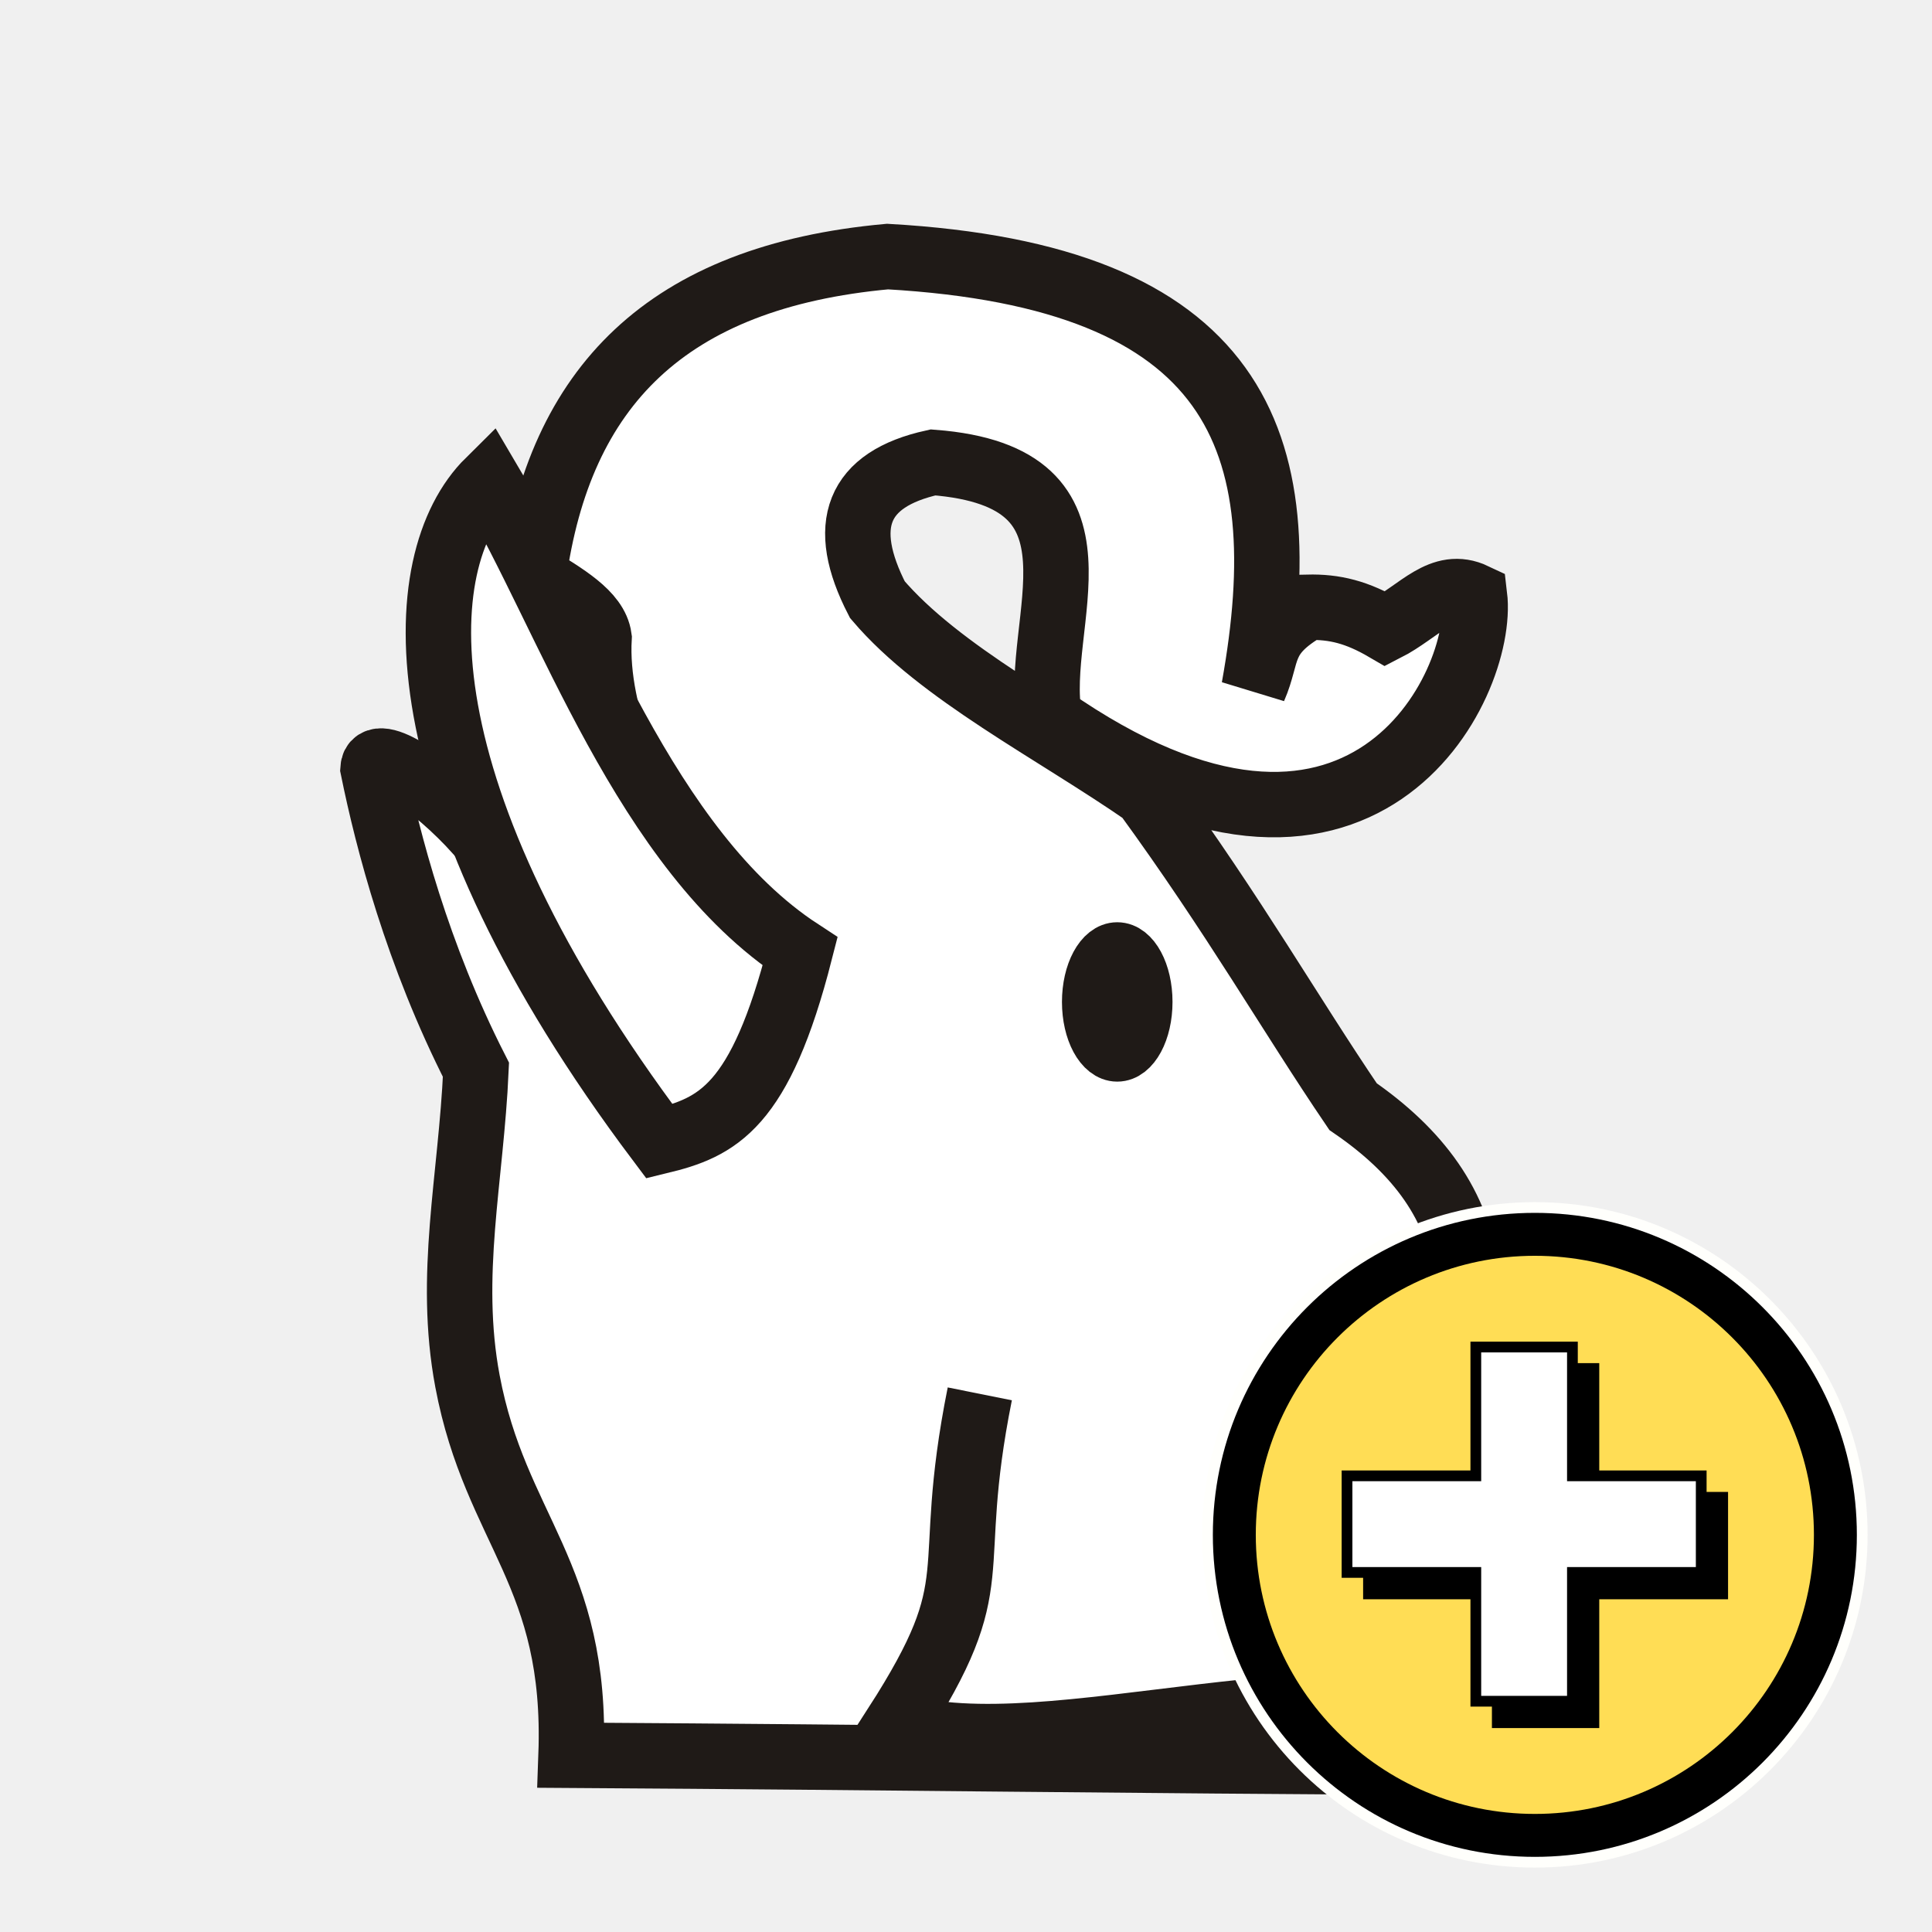
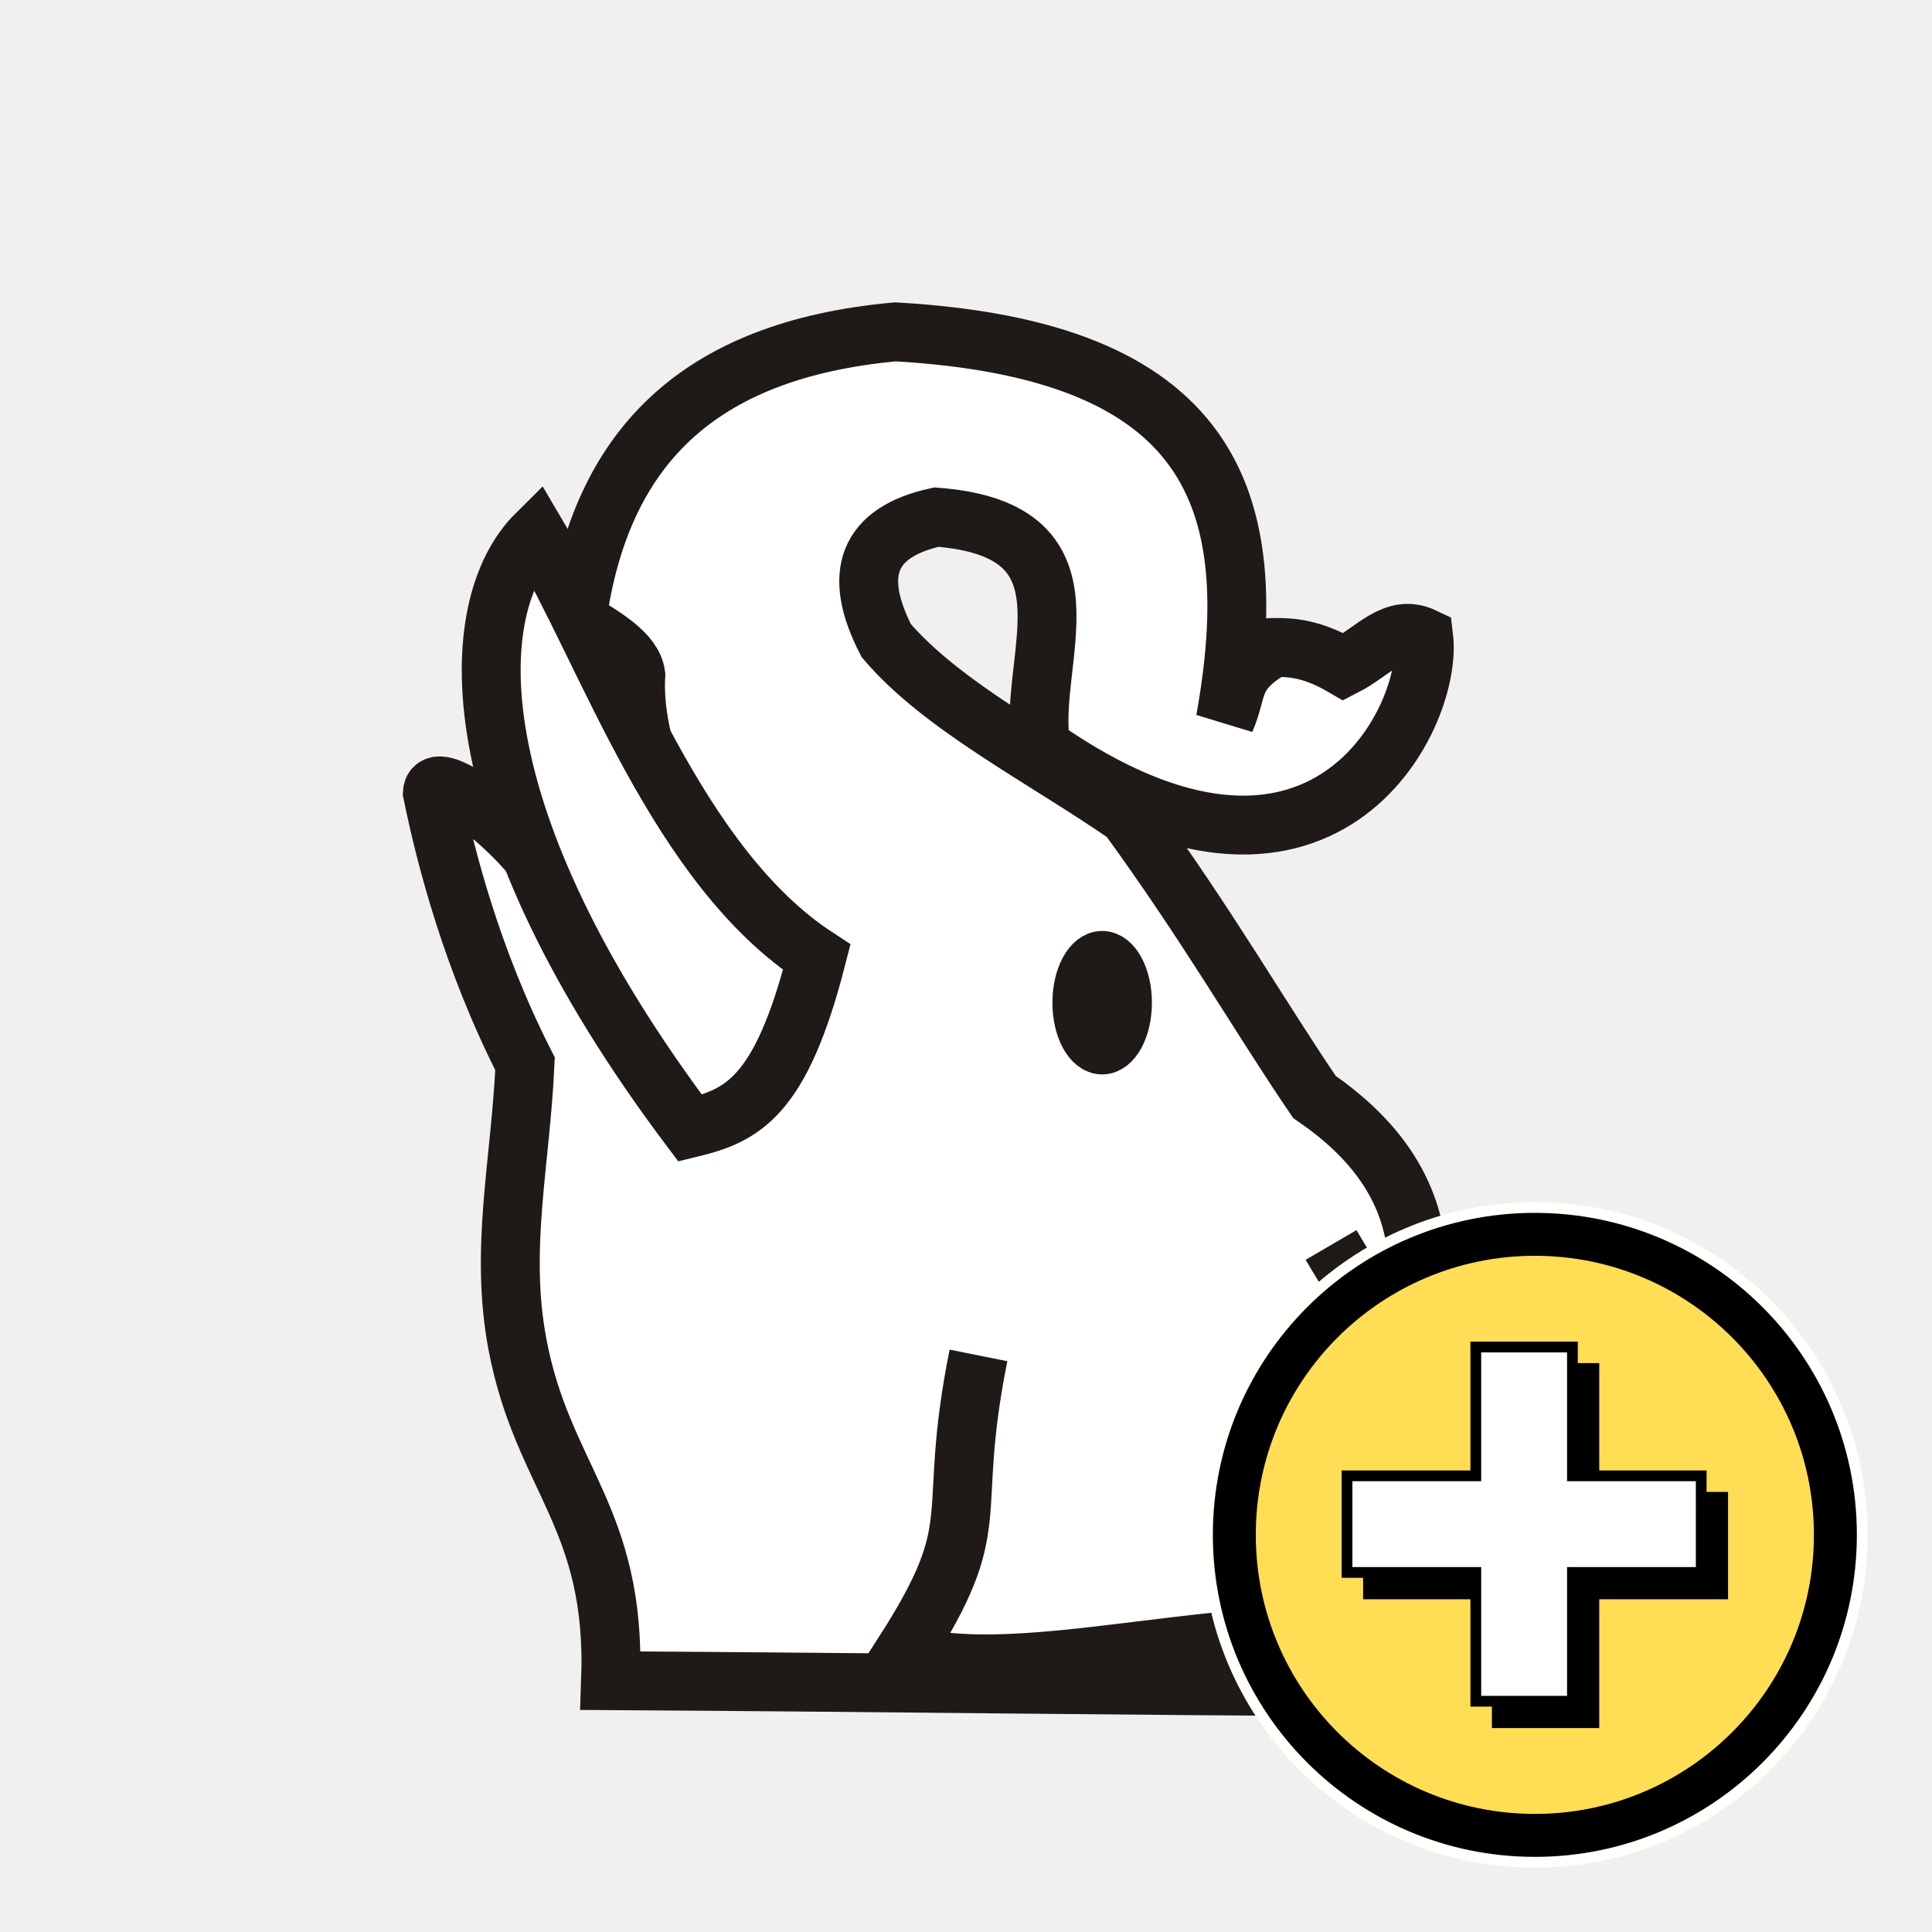
<svg xmlns="http://www.w3.org/2000/svg" xmlns:xlink="http://www.w3.org/1999/xlink" clip-rule="evenodd" fill-rule="evenodd" height="177.17" image-rendering="optimizeQuality" shape-rendering="geometricPrecision" viewBox="0 0 50 50" width="177.17" version="1.1" id="svg24">
  <defs id="defs28" />
  <linearGradient id="a">
    <stop offset="0" stop-color="#fff" id="stop2" />
    <stop offset="1" stop-color="#808080" id="stop4" />
  </linearGradient>
  <linearGradient id="b" gradientTransform="matrix(-0.1823322,0,0,0.1373423,63.30774,-54.04261)" gradientUnits="userSpaceOnUse" x1="263.886" x2="226.603" xlink:href="#a" y1="556.028" y2="613.101" />
  <linearGradient id="c" gradientUnits="userSpaceOnUse" x1="99.346" x2="78.266" xlink:href="#a" y1="53.235" y2="53.235" gradientTransform="matrix(-0.9915509,0,0,0.9555981,115.5724,-21.333)" />
  <linearGradient id="d" gradientUnits="userSpaceOnUse" x1="103.517" x2="80.967" y1="65.572" y2="65.572" gradientTransform="matrix(-0.9915509,0,0,0.9555981,115.5724,-21.333)">
    <stop offset="0" stop-color="#fff" id="stop9" />
    <stop offset="1" stop-color="#999" id="stop11" />
  </linearGradient>
-   <path d="m 14.779,45.426 c 8.662,0.054 13.998,0.142 22.596,0.182 -0.034,-1.874 -0.621,-3.749 -1.703,-5.623 3.629,-5.71 2.689,-9.049 -0.655,-11.345 -1.629,-2.4 -3.065,-4.927 -5.37,-8.09 -2.388,-1.653 -5.323,-3.13 -6.941,-5.031 -0.991,-1.923 -0.532,-3.117 1.441,-3.552 4.888,0.375 2.565,4.144 3.012,6.61 8.088,5.646 11.28,-0.853 11.002,-3.157 -0.859,-0.407 -1.425,0.405 -2.303,0.853 -0.739,-0.431 -1.313,-0.574 -2.019,-0.557 -1.269,0.731 -0.992,1.194 -1.384,2.09 1.163,-6.44 -0.448,-10.652 -9.486,-11.166 -5.732,0.522 -8.489,3.389 -9.16,8.281 0.783,0.493 1.61,0.952 1.695,1.584 -0.119,2.069 1.034,4.257 1.834,6.413 l -0.832,0.481 0.185,1.231 c 0.148,0.335 1.005,-0.386 1.271,-0.07 0.33,0.392 0.545,2.016 0.475,2.303 -1.057,-2.645 -3.593,-3.693 -6.077,-5.326 -1.122,-1.254 -2.666,-2.289 -2.706,-1.645 0.38,1.866 1.144,4.811 2.664,7.794 -0.126,2.821 -0.734,5.32 -0.22,8.057 0.727,3.871 2.852,4.974 2.681,9.683 z" fill="url(#c)" stroke-width="1.693" id="path14" style="fill:#ffffff;stroke:#1f1a17;fill-opacity:1" />
-   <path d="m 20.707,24.624 c -1.034,4.045 -2.142,4.55 -3.641,4.914 -6.771,-9.008 -6.501,-15.024 -4.416,-17.087 2.066,3.492 4.038,9.546 8.057,12.173 z" fill="url(#b)" stroke-width="1.693" id="path16" style="fill:#ffffff;stroke:#1f1a17;fill-opacity:1" />
-   <ellipse cx="-28.914" cy="25.93" fill="#1f1a17" rx="0.737" ry="1.369" stroke-linecap="square" stroke-linejoin="bevel" stroke-width="1.387" id="ellipse18" style="stroke:#1f1a17" transform="scale(-1,1)" />
-   <path d="m 35.496,32.897 c 1.766,3.023 4.311,6.012 4.781,11.891 -5.694,-1.96 -13.043,1.051 -17.091,-0.129 2.48,-3.859 1.198,-3.735 2.171,-8.586" fill="url(#d)" stroke-width="1.693" id="path20" style="fill:#ffffff;stroke:#1f1a17;fill-opacity:1" />
+   <g id="g854" transform="matrix(0.9,0,0,0.9,2.501305,2.612465)">
+     <path d="m 14.779,45.426 c 8.662,0.054 13.998,0.142 22.596,0.182 -0.034,-1.874 -0.621,-3.749 -1.703,-5.623 3.629,-5.71 2.689,-9.049 -0.655,-11.345 -1.629,-2.4 -3.065,-4.927 -5.37,-8.09 -2.388,-1.653 -5.323,-3.13 -6.941,-5.031 -0.991,-1.923 -0.532,-3.117 1.441,-3.552 4.888,0.375 2.565,4.144 3.012,6.61 8.088,5.646 11.28,-0.853 11.002,-3.157 -0.859,-0.407 -1.425,0.405 -2.303,0.853 -0.739,-0.431 -1.313,-0.574 -2.019,-0.557 -1.269,0.731 -0.992,1.194 -1.384,2.09 1.163,-6.44 -0.448,-10.652 -9.486,-11.166 -5.732,0.522 -8.489,3.389 -9.16,8.281 0.783,0.493 1.61,0.952 1.695,1.584 -0.119,2.069 1.034,4.257 1.834,6.413 l -0.832,0.481 0.185,1.231 c 0.148,0.335 1.005,-0.386 1.271,-0.07 0.33,0.392 0.545,2.016 0.475,2.303 -1.057,-2.645 -3.593,-3.693 -6.077,-5.326 -1.122,-1.254 -2.666,-2.289 -2.706,-1.645 0.38,1.866 1.144,4.811 2.664,7.794 -0.126,2.821 -0.734,5.32 -0.22,8.057 0.727,3.871 2.852,4.974 2.681,9.683 z" fill="url(#c)" stroke-width="1.693" id="path14" style="fill:#ffffff;fill-opacity:1;stroke:#1f1a17" />
+     <path d="m 20.707,24.624 c -1.034,4.045 -2.142,4.55 -3.641,4.914 -6.771,-9.008 -6.501,-15.024 -4.416,-17.087 2.066,3.492 4.038,9.546 8.057,12.173 z" fill="url(#b)" stroke-width="1.693" id="path16" style="fill:#ffffff;fill-opacity:1;stroke:#1f1a17" />
+     <ellipse cx="-28.914" cy="25.93" fill="#1f1a17" rx="0.737" ry="1.369" stroke-linecap="square" stroke-linejoin="bevel" stroke-width="1.387" id="ellipse18" style="stroke:#1f1a17" transform="scale(-1,1)" />
+     <path d="m 35.496,32.897 c 1.766,3.023 4.311,6.012 4.781,11.891 -5.694,-1.96 -13.043,1.051 -17.091,-0.129 2.48,-3.859 1.198,-3.735 2.171,-8.586" fill="url(#d)" stroke-width="1.693" id="path20" style="fill:#ffffff;fill-opacity:1;stroke:#1f1a17" />
+   </g>
  <g id="g874" transform="matrix(1.111111,0,0,1.111111,9.0286844e-6,6.3457635e-7)">
    <g id="g893" transform="translate(-1.364307,-0.704155)">
      <circle style="fill:#fffffc;fill-opacity:1;stroke:none;stroke-width:2.227;stroke-linecap:round;stroke-miterlimit:4;stroke-dasharray:none;stroke-dashoffset:0.4;stroke-opacity:1;paint-order:fill markers stroke" id="path867" cx="37.114" cy="36.454" r="7.75" />
      <circle style="fill:#000000;fill-opacity:1;stroke:none;stroke-width:2.155;stroke-linecap:round;stroke-miterlimit:4;stroke-dasharray:none;stroke-dashoffset:0.4;stroke-opacity:1;paint-order:fill markers stroke" id="path867-0" cx="37.114" cy="36.454" r="7.5" />
      <circle style="fill:#ffdd55;fill-opacity:1;stroke:none;stroke-width:1.868;stroke-linecap:round;stroke-miterlimit:4;stroke-dasharray:none;stroke-dashoffset:0.4;stroke-opacity:1;paint-order:fill markers stroke" id="path867-3" cx="37.114" cy="36.454" r="6.5" />
    </g>
    <g id="g864" transform="translate(-2.700245,17.32398)">
      <path id="path859" style="fill:none;fill-opacity:1;stroke:#000000;stroke-width:2.5;stroke-linecap:butt;stroke-linejoin:miter;stroke-miterlimit:4;stroke-dasharray:none;stroke-opacity:1" d="m 38.7,14.426 v 8.5 m -4.25,-4.25 h 8.5" />
      <path id="path848" style="fill:none;fill-opacity:1;stroke:#000000;stroke-width:2.5;stroke-linecap:butt;stroke-linejoin:miter;stroke-miterlimit:4;stroke-dasharray:none;stroke-opacity:1" d="m 38.2,13.926 v 8.5 m -4.25,-4.25 h 8.5" />
      <path id="path846" style="fill:none;fill-opacity:1;stroke:#ffffff;stroke-width:2;stroke-linecap:butt;stroke-linejoin:miter;stroke-miterlimit:4;stroke-dasharray:none;stroke-opacity:1" d="m 38.2,14.176 v 8 m -4,-4 h 8" />
    </g>
  </g>
</svg>
